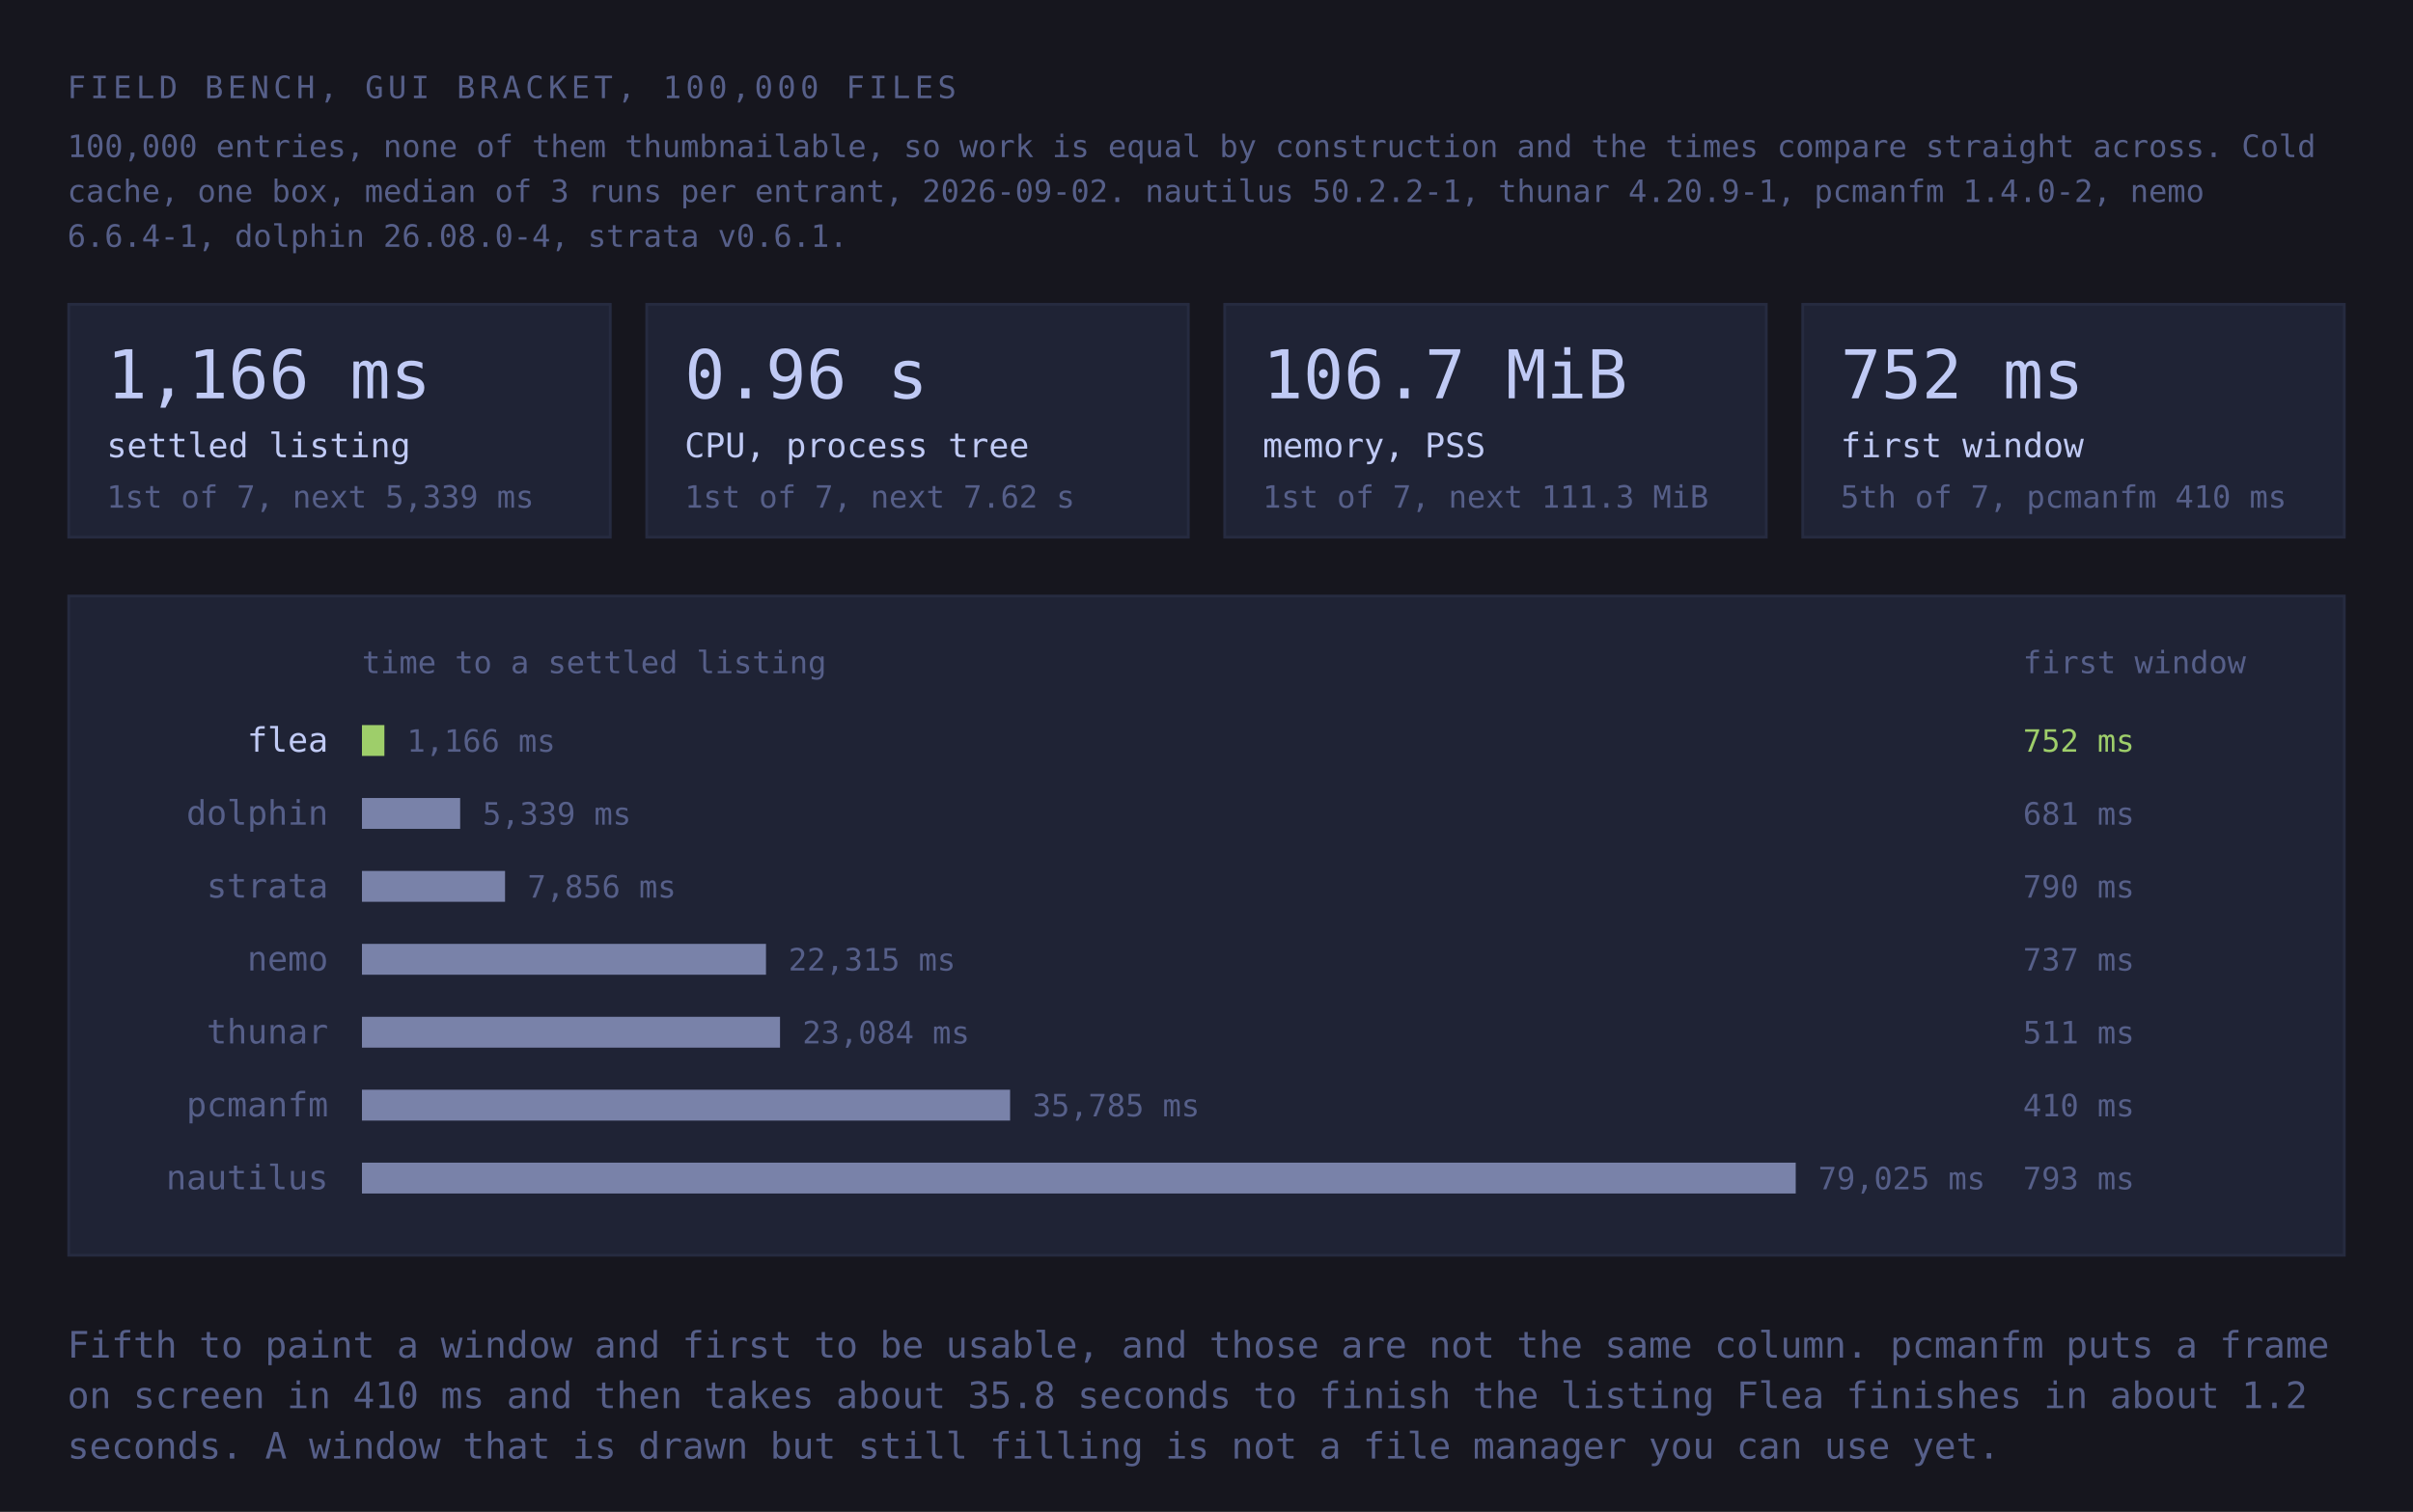
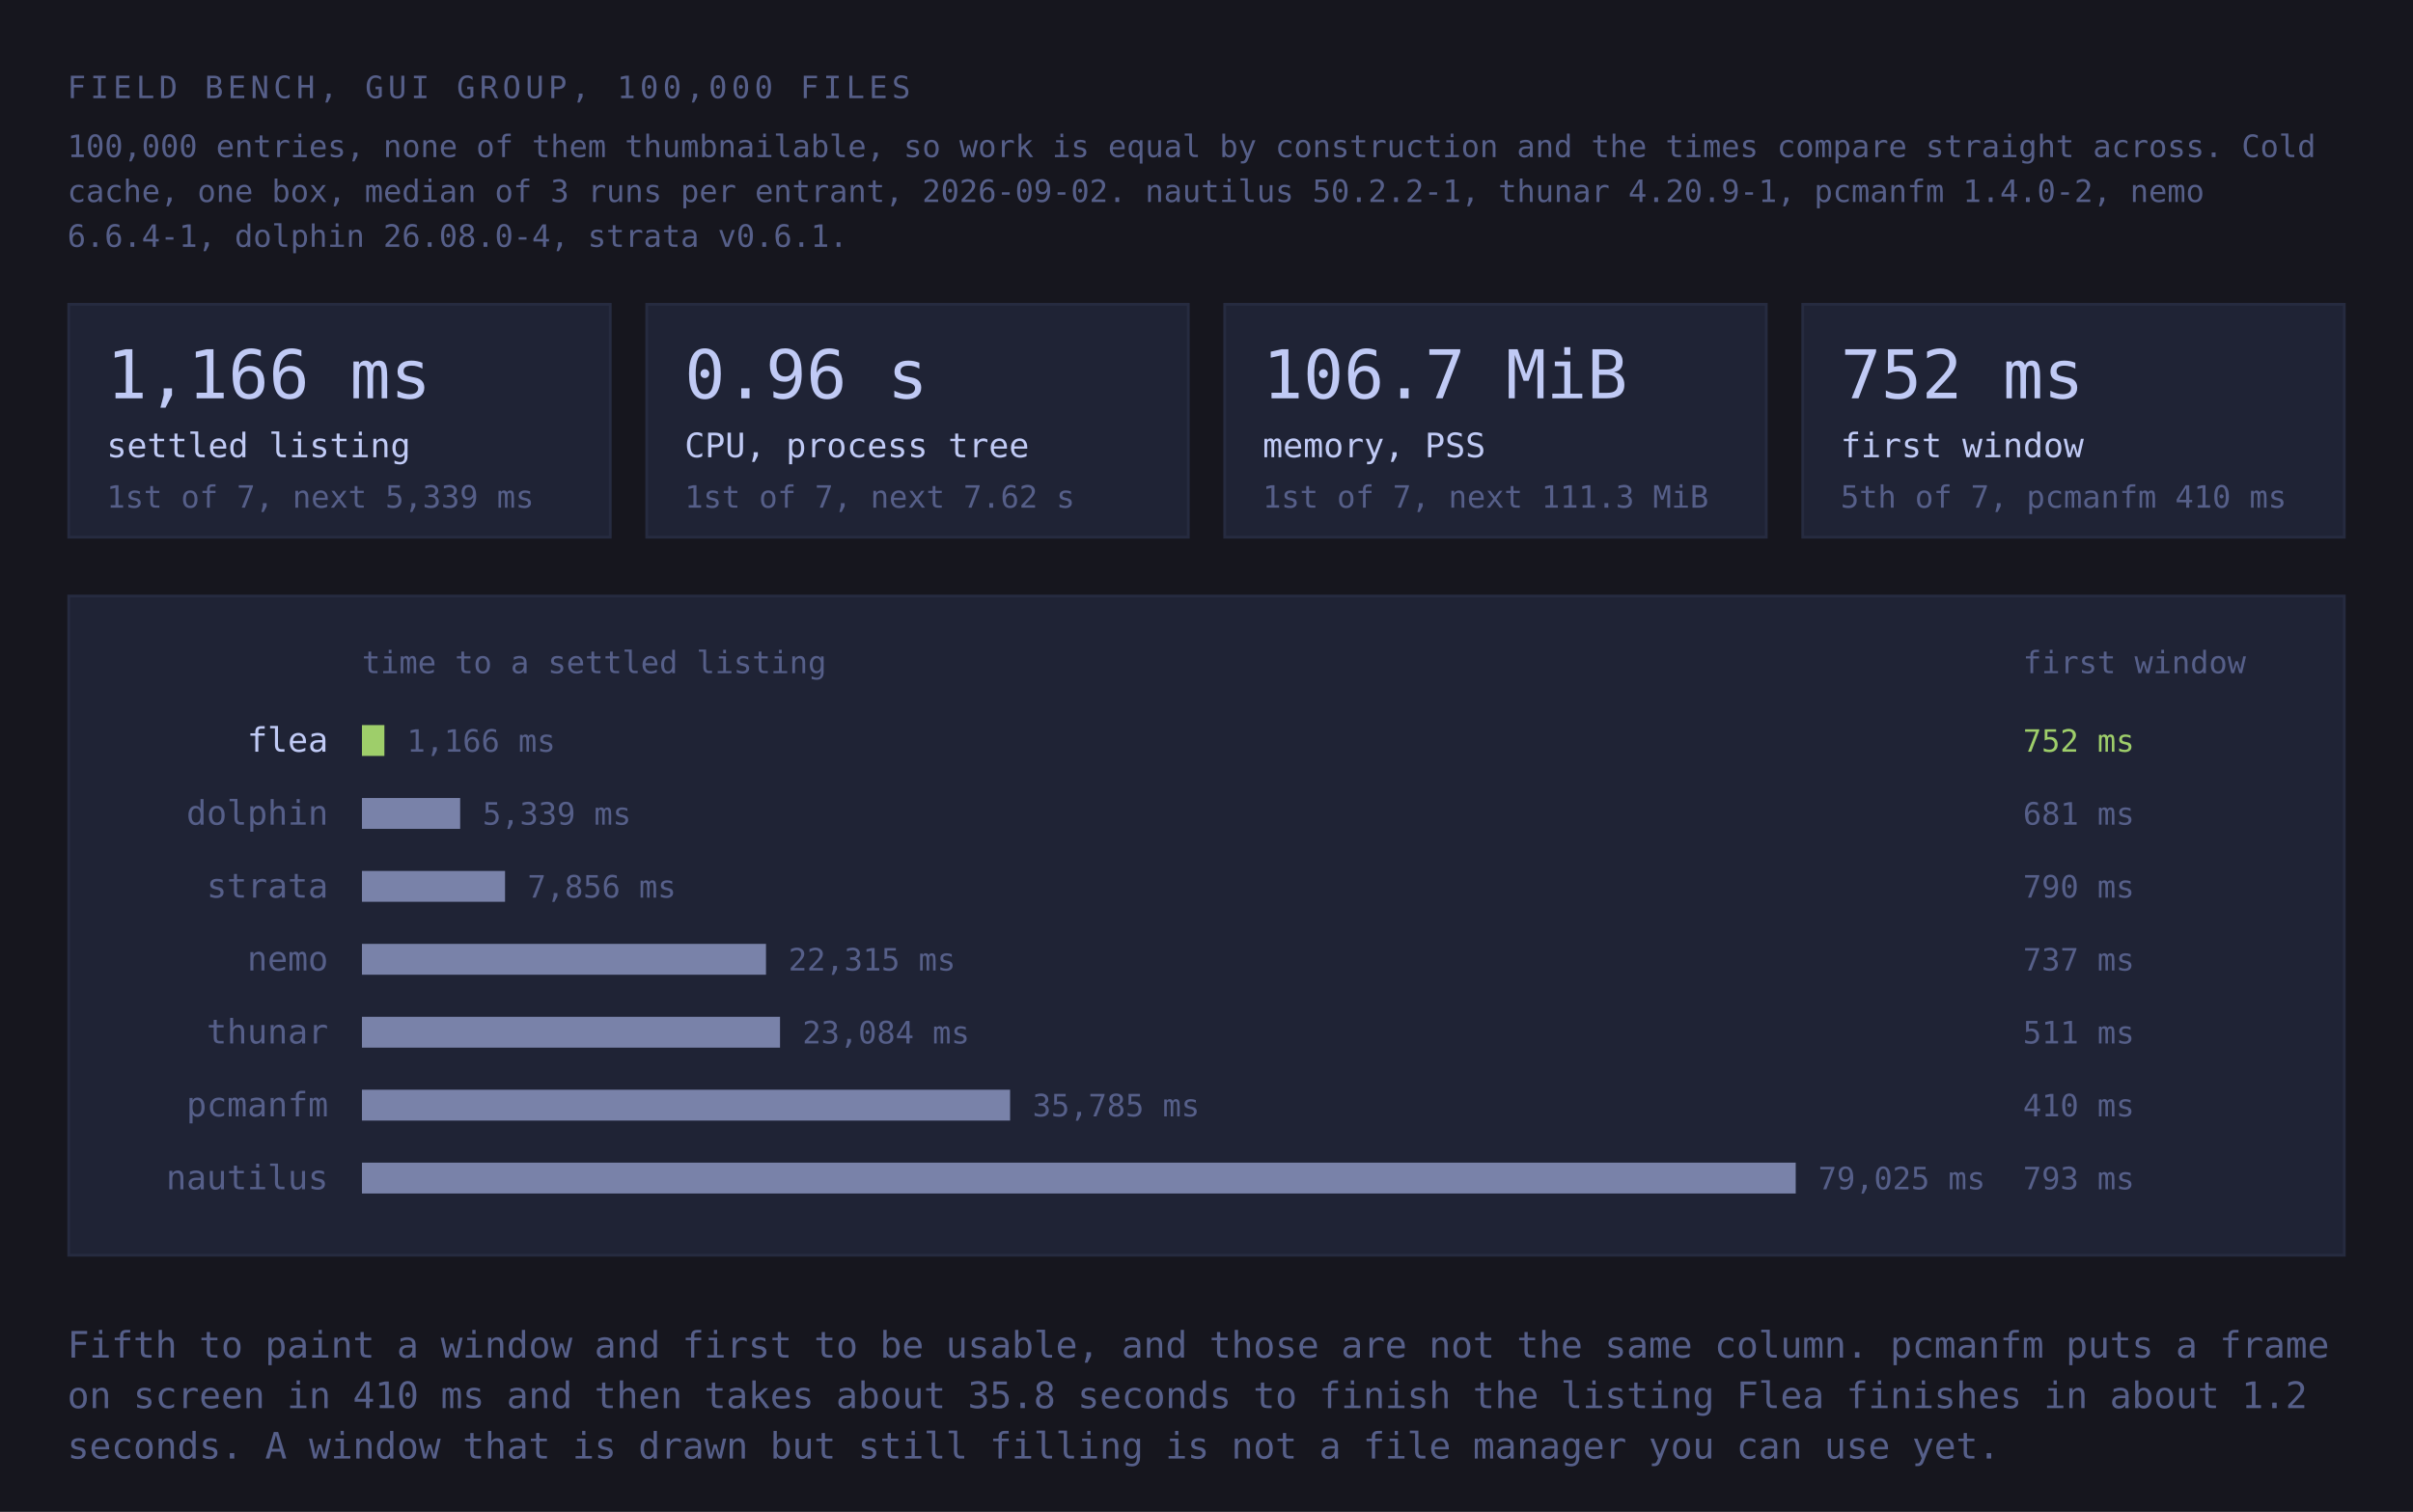
<svg xmlns="http://www.w3.org/2000/svg" width="860" height="539" viewBox="0 0 860 539" font-family="JetBrains Mono,JetBrainsMono Nerd Font,ui-monospace,SFMono-Regular,Menlo,Consolas,monospace">
  <defs>
    <pattern id="hatch" width="6" height="6" patternUnits="userSpaceOnUse" patternTransform="rotate(45)">
      <rect width="3" height="6" fill="#7982a9" />
    </pattern>
  </defs>
  <rect width="860" height="539" fill="#16161e" />
-   <text x="24" y="35" font-size="11" fill="#565f89" font-weight="500" letter-spacing="1.54" font-variant-numeric="tabular-nums">FIELD BENCH, GUI BRACKET, 100,000 FILES</text>
+   <text x="24" y="35" font-size="11" fill="#565f89" font-weight="500" letter-spacing="1.54" font-variant-numeric="tabular-nums">FIELD BENCH, GUI GROUP, 100,000 FILES</text>
  <text x="24" y="56" font-size="11" fill="#565f89" font-variant-numeric="tabular-nums">100,000 entries, none of them thumbnailable, so work is equal by construction and the times compare straight across. Cold</text>
  <text x="24" y="72" font-size="11" fill="#565f89" font-variant-numeric="tabular-nums">cache, one box, median of 3 runs per entrant, 2026-09-02. nautilus 50.2.2-1, thunar 4.20.9-1, pcmanfm 1.4.0-2, nemo</text>
  <text x="24" y="88" font-size="11" fill="#565f89" font-variant-numeric="tabular-nums">6.6.4-1, dolphin 26.08.0-4, strata v0.6.1.</text>
  <rect x="24.5" y="108.5" width="193.0" height="83" fill="#1f2335" stroke="#262b40" stroke-width="1" />
  <text x="38.0" y="142" font-size="24" fill="#c0caf5" font-variant-numeric="tabular-nums">1,166 ms</text>
  <text x="38.0" y="163" font-size="12" fill="#c0caf5" font-variant-numeric="tabular-nums">settled listing</text>
  <text x="38.0" y="181" font-size="11" fill="#565f89" font-variant-numeric="tabular-nums">1st of 7, next 5,339 ms</text>
  <rect x="230.5" y="108.5" width="193.0" height="83" fill="#1f2335" stroke="#262b40" stroke-width="1" />
  <text x="244.0" y="142" font-size="24" fill="#c0caf5" font-variant-numeric="tabular-nums">0.96 s</text>
  <text x="244.0" y="163" font-size="12" fill="#c0caf5" font-variant-numeric="tabular-nums">CPU, process tree</text>
  <text x="244.0" y="181" font-size="11" fill="#565f89" font-variant-numeric="tabular-nums">1st of 7, next 7.62 s</text>
  <rect x="436.5" y="108.5" width="193.0" height="83" fill="#1f2335" stroke="#262b40" stroke-width="1" />
  <text x="450.0" y="142" font-size="24" fill="#c0caf5" font-variant-numeric="tabular-nums">106.7 MiB</text>
  <text x="450.0" y="163" font-size="12" fill="#c0caf5" font-variant-numeric="tabular-nums">memory, PSS</text>
  <text x="450.0" y="181" font-size="11" fill="#565f89" font-variant-numeric="tabular-nums">1st of 7, next 111.3 MiB</text>
  <rect x="642.5" y="108.5" width="193.0" height="83" fill="#1f2335" stroke="#262b40" stroke-width="1" />
  <text x="656.0" y="142" font-size="24" fill="#c0caf5" font-variant-numeric="tabular-nums">752 ms</text>
  <text x="656.0" y="163" font-size="12" fill="#c0caf5" font-variant-numeric="tabular-nums">first window</text>
  <text x="656.0" y="181" font-size="11" fill="#565f89" font-variant-numeric="tabular-nums">5th of 7, pcmanfm 410 ms</text>
  <rect x="24.5" y="212.5" width="811" height="235" fill="#1f2335" stroke="#262b40" stroke-width="1" />
  <text x="129" y="240" font-size="11" fill="#565f89" font-variant-numeric="tabular-nums">time to a settled listing</text>
  <text x="721" y="240" font-size="11" fill="#565f89" font-variant-numeric="tabular-nums">first window</text>
  <text x="117" y="268" font-size="12" fill="#c0caf5" text-anchor="end" font-variant-numeric="tabular-nums">flea</text>
  <rect x="129" y="258.5" width="8" height="11" fill="#9ece6a" />
  <text x="145" y="268" font-size="11" fill="#565f89" font-variant-numeric="tabular-nums">1,166 ms</text>
  <text x="721" y="268" font-size="11" fill="#9ece6a" font-variant-numeric="tabular-nums">752 ms</text>
  <text x="117" y="294" font-size="12" fill="#565f89" text-anchor="end" font-variant-numeric="tabular-nums">dolphin</text>
  <rect x="129" y="284.5" width="35" height="11" fill="#7982a9" />
  <text x="172" y="294" font-size="11" fill="#565f89" font-variant-numeric="tabular-nums">5,339 ms</text>
  <text x="721" y="294" font-size="11" fill="#565f89" font-variant-numeric="tabular-nums">681 ms</text>
  <text x="117" y="320" font-size="12" fill="#565f89" text-anchor="end" font-variant-numeric="tabular-nums">strata</text>
  <rect x="129" y="310.5" width="51" height="11" fill="#7982a9" />
  <text x="188" y="320" font-size="11" fill="#565f89" font-variant-numeric="tabular-nums">7,856 ms</text>
  <text x="721" y="320" font-size="11" fill="#565f89" font-variant-numeric="tabular-nums">790 ms</text>
  <text x="117" y="346" font-size="12" fill="#565f89" text-anchor="end" font-variant-numeric="tabular-nums">nemo</text>
  <rect x="129" y="336.5" width="144" height="11" fill="#7982a9" />
  <text x="281" y="346" font-size="11" fill="#565f89" font-variant-numeric="tabular-nums">22,315 ms</text>
  <text x="721" y="346" font-size="11" fill="#565f89" font-variant-numeric="tabular-nums">737 ms</text>
  <text x="117" y="372" font-size="12" fill="#565f89" text-anchor="end" font-variant-numeric="tabular-nums">thunar</text>
  <rect x="129" y="362.5" width="149" height="11" fill="#7982a9" />
  <text x="286" y="372" font-size="11" fill="#565f89" font-variant-numeric="tabular-nums">23,084 ms</text>
  <text x="721" y="372" font-size="11" fill="#565f89" font-variant-numeric="tabular-nums">511 ms</text>
  <text x="117" y="398" font-size="12" fill="#565f89" text-anchor="end" font-variant-numeric="tabular-nums">pcmanfm</text>
  <rect x="129" y="388.5" width="231" height="11" fill="#7982a9" />
  <text x="368" y="398" font-size="11" fill="#565f89" font-variant-numeric="tabular-nums">35,785 ms</text>
  <text x="721" y="398" font-size="11" fill="#565f89" font-variant-numeric="tabular-nums">410 ms</text>
  <text x="117" y="424" font-size="12" fill="#565f89" text-anchor="end" font-variant-numeric="tabular-nums">nautilus</text>
  <rect x="129" y="414.5" width="511" height="11" fill="#7982a9" />
  <text x="648" y="424" font-size="11" fill="#565f89" font-variant-numeric="tabular-nums">79,025 ms</text>
  <text x="721" y="424" font-size="11" fill="#565f89" font-variant-numeric="tabular-nums">793 ms</text>
  <text x="24" y="484" font-size="13" fill="#565f89" font-variant-numeric="tabular-nums">Fifth to paint a window and first to be usable, and those are not the same column. pcmanfm puts a frame</text>
  <text x="24" y="502" font-size="13" fill="#565f89" font-variant-numeric="tabular-nums">on screen in 410 ms and then takes about 35.8 seconds to finish the listing Flea finishes in about 1.2</text>
  <text x="24" y="520" font-size="13" fill="#565f89" font-variant-numeric="tabular-nums">seconds. A window that is drawn but still filling is not a file manager you can use yet.</text>
</svg>
